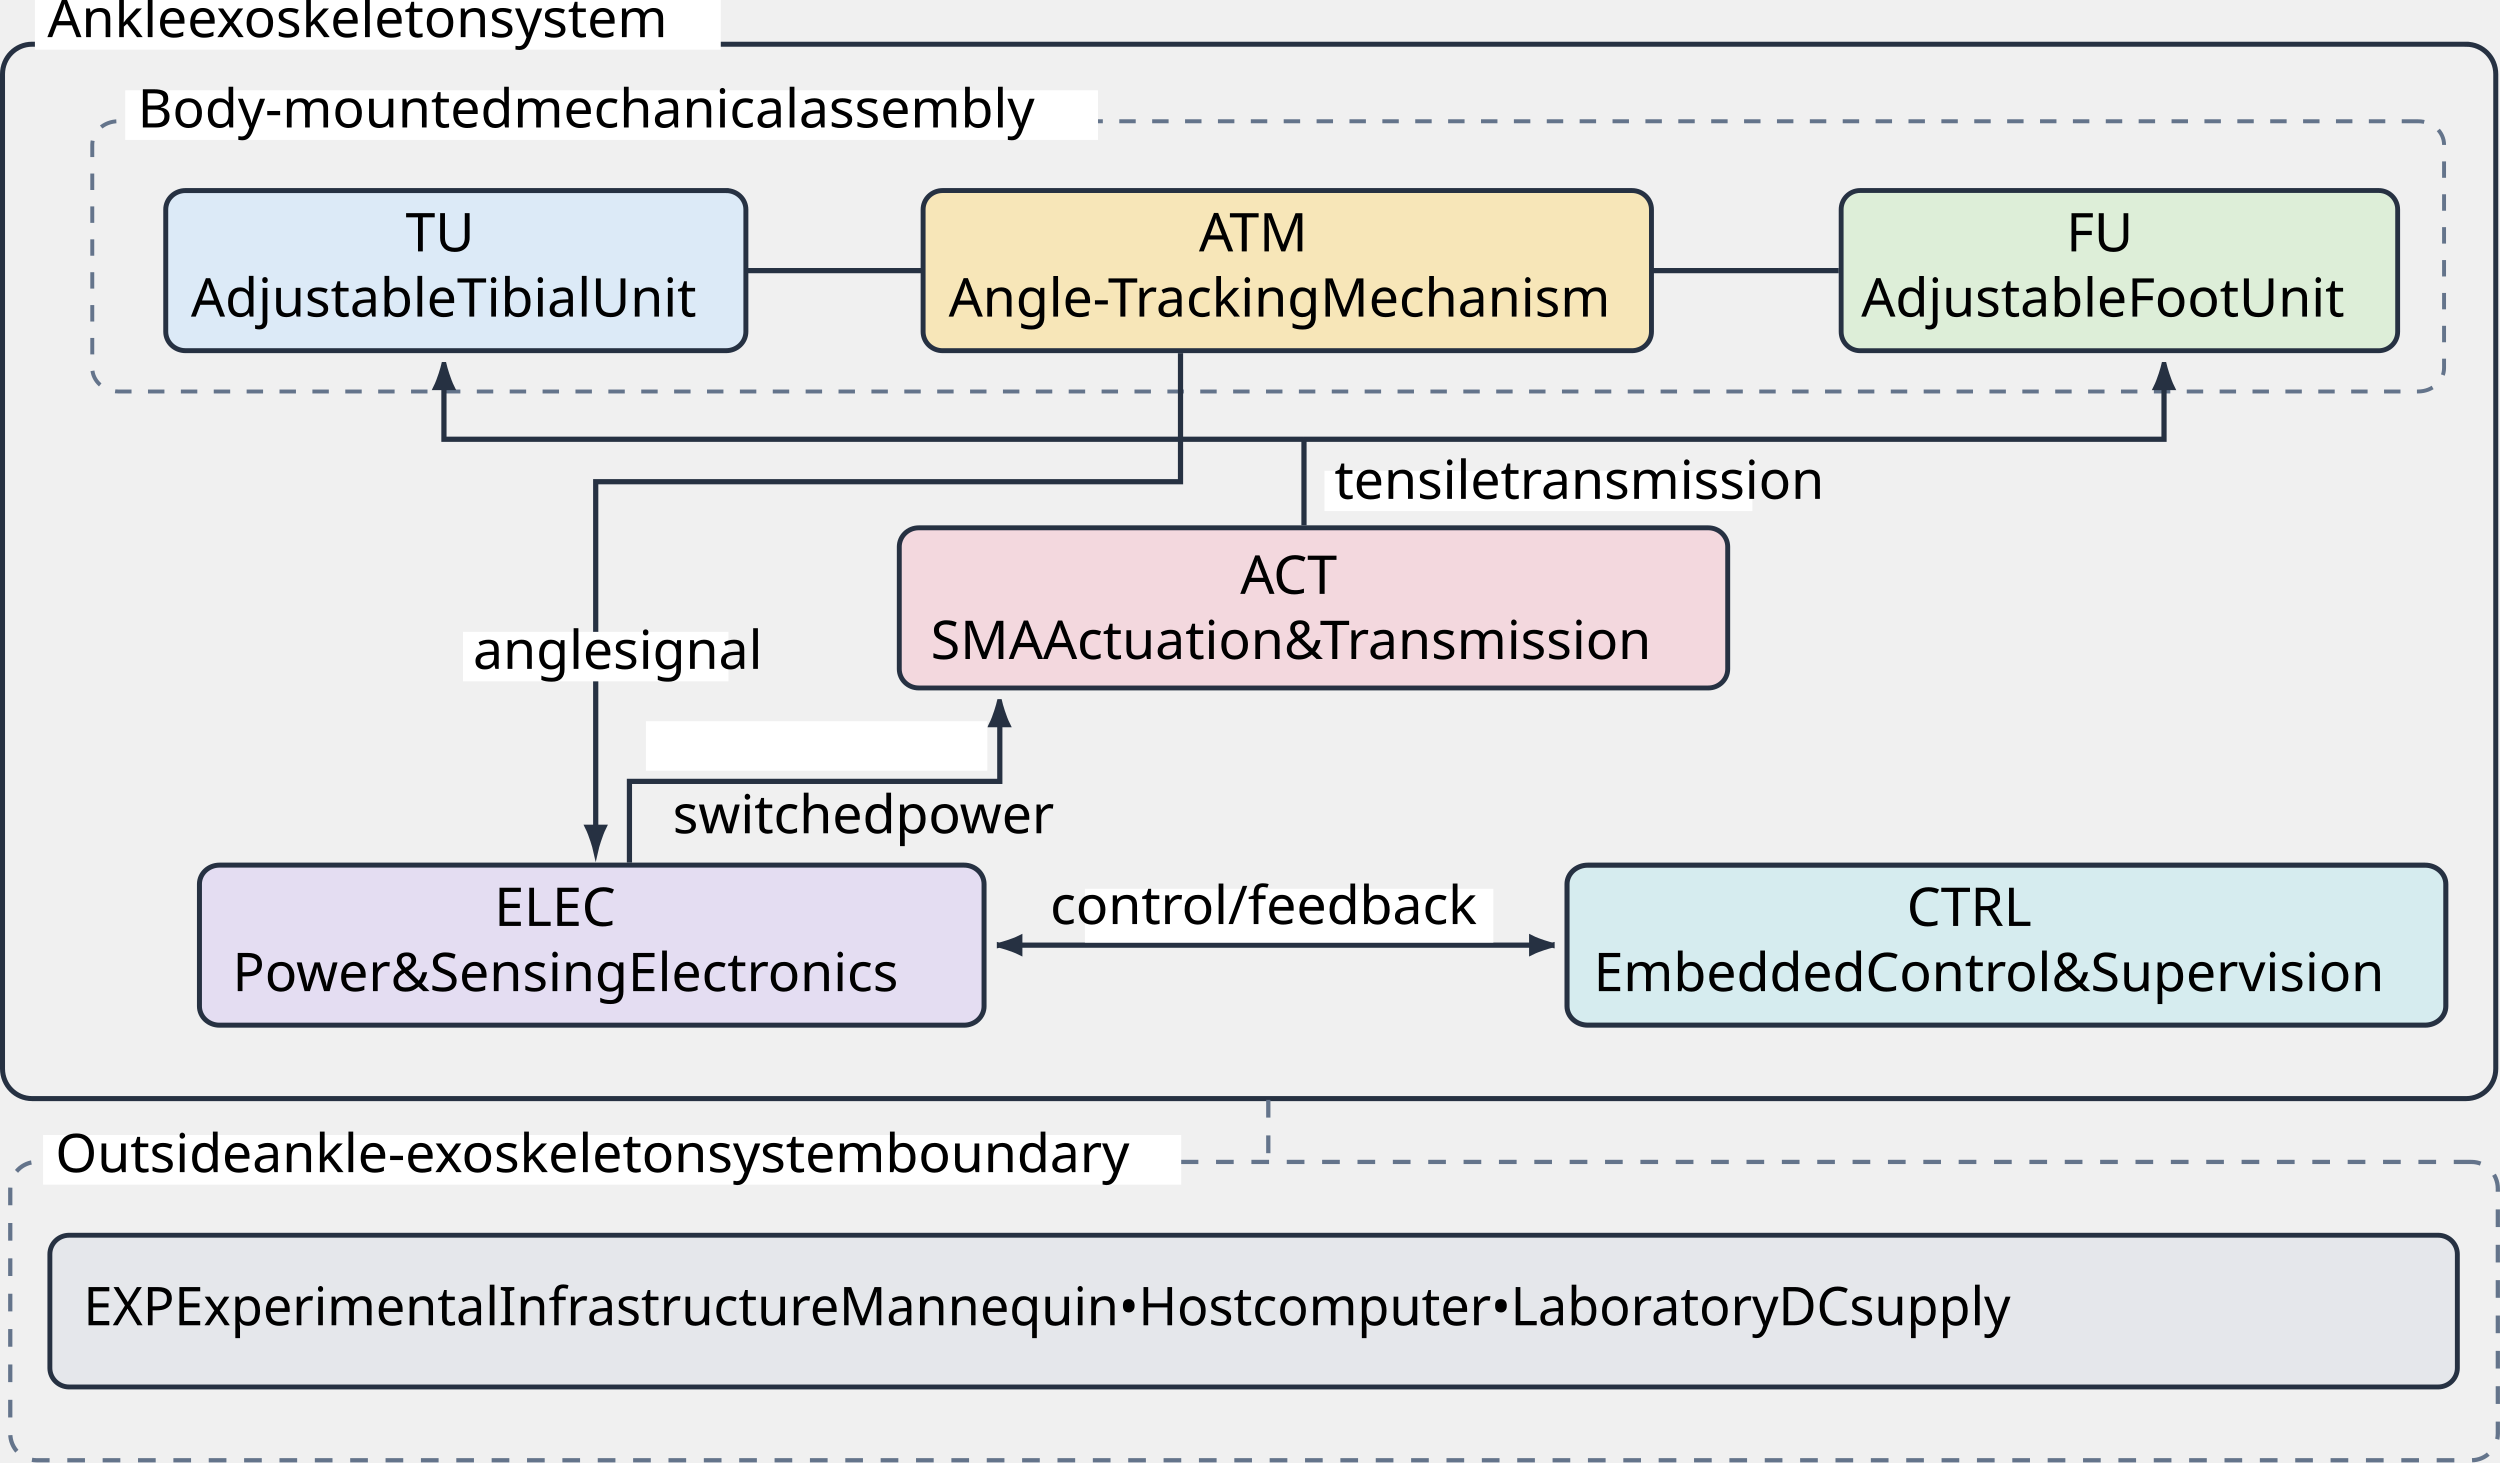
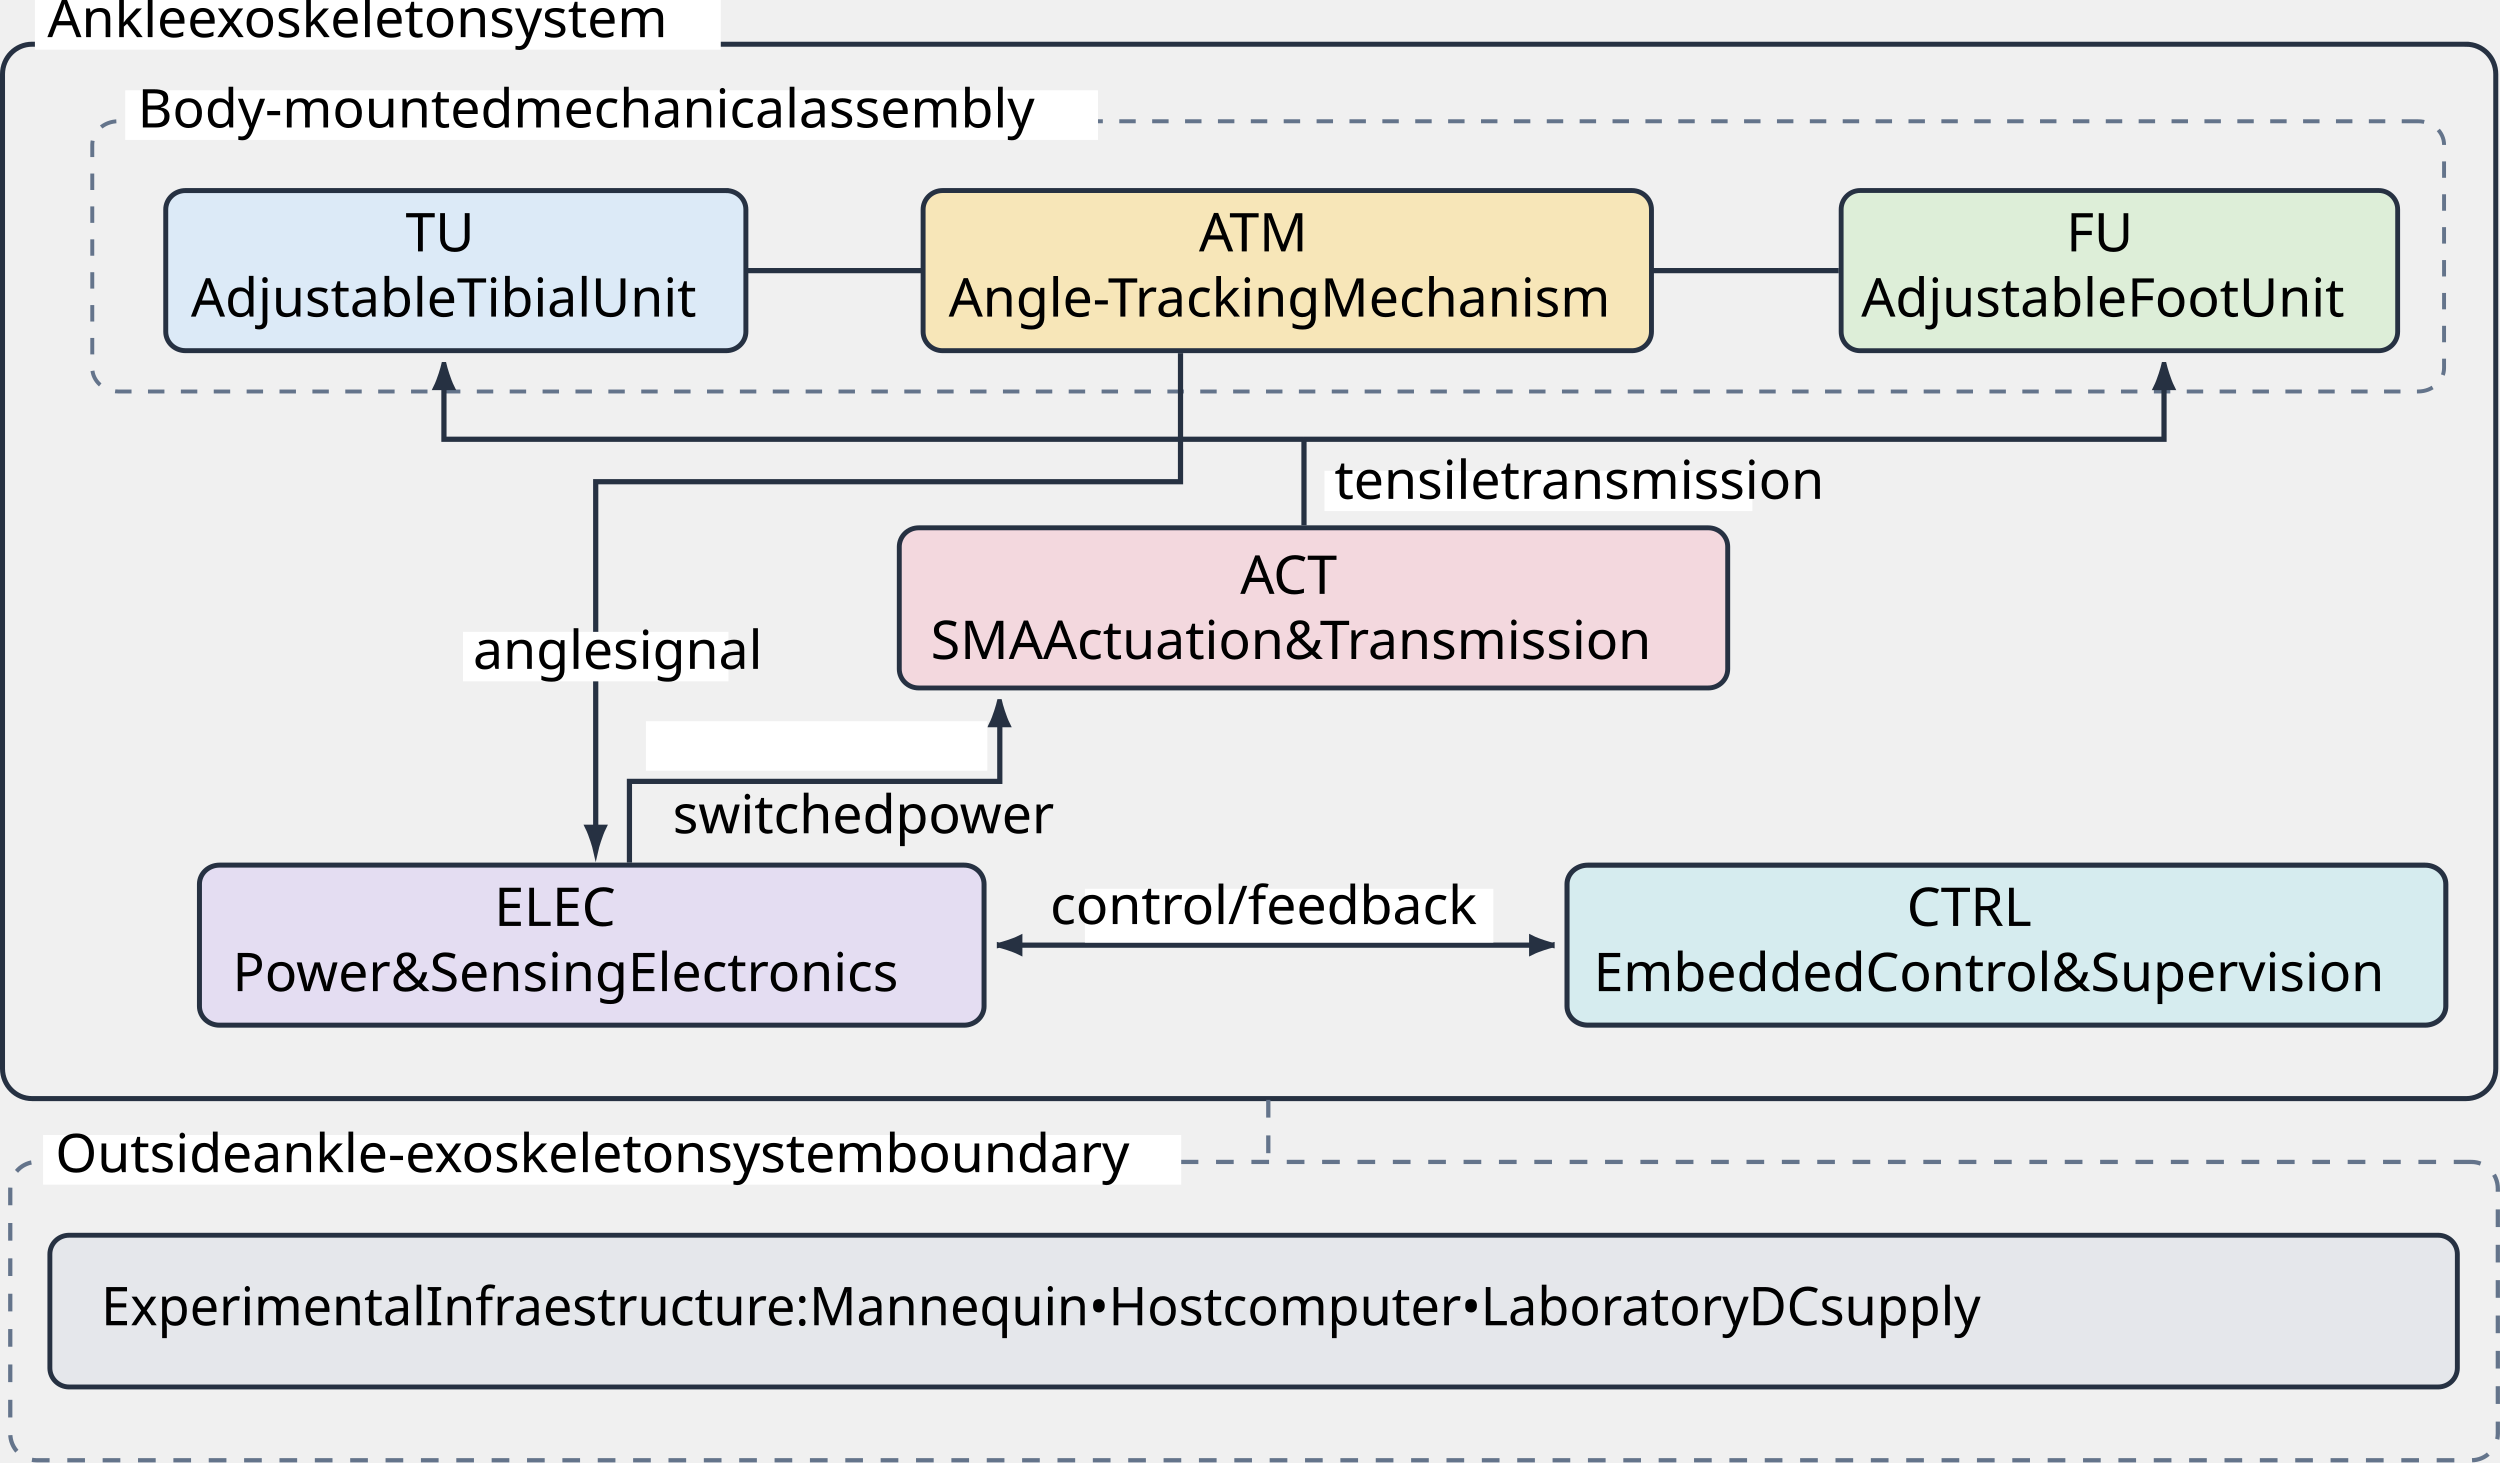
<svg xmlns="http://www.w3.org/2000/svg" width="148.25mm" height="86.722mm" viewBox="0 0 148.25 86.722" version="1.1" id="svg1" xml:space="preserve">
  <defs id="defs1" />
  <g id="layer1" transform="translate(-27.44878,-112.9813)">
    <g id="g1" transform="matrix(0.2645833,0,0,0.2645833,25.33981,94.01475)">
      <path id="path3" d="M 170.711,114.395 H 49.549 c -2.447,0 -4.431,1.902 -4.431,4.248 v 27.387 c 0,2.346 1.984,4.248 4.431,4.248 H 170.711 c 2.447,0 4.431,-1.902 4.431,-4.248 V 118.644 c 0,-2.346 -1.984,-4.248 -4.431,-4.248 z" style="fill:#dceaf7;fill-opacity:1;fill-rule:nonzero;stroke:#263142;stroke-width:1.112;stroke-linecap:butt;stroke-linejoin:miter;stroke-miterlimit:10;stroke-dasharray:none;stroke-opacity:1" />
      <path id="path5" d="M 373.735,114.392 H 219.235 c -2.414,0 -4.371,1.902 -4.371,4.249 v 27.393 c 0,2.347 1.957,4.249 4.371,4.249 h 154.5 c 2.414,0 4.371,-1.902 4.371,-4.249 v -27.393 c 0,-2.347 -1.957,-4.249 -4.371,-4.249 z" style="fill:#f7e6b8;fill-opacity:1;fill-rule:nonzero;stroke:#263142;stroke-width:1.104;stroke-linecap:butt;stroke-linejoin:miter;stroke-miterlimit:10;stroke-dasharray:none;stroke-opacity:1" />
      <path id="path7" d="M 541.098,114.384 H 424.873 c -2.348,0 -4.251,1.903 -4.251,4.251 v 27.404 c 0,2.348 1.903,4.251 4.251,4.251 h 116.225 c 2.348,0 4.251,-1.903 4.251,-4.251 V 118.635 c 0,-2.348 -1.903,-4.251 -4.251,-4.251 z" style="fill:#ddeed8;fill-opacity:1;fill-rule:nonzero;stroke:#263142;stroke-width:1.089;stroke-linecap:butt;stroke-linejoin:miter;stroke-miterlimit:10;stroke-dasharray:none;stroke-opacity:1" />
      <path id="path9" d="M 158.379,197.01 H 188.155" style="fill:none;stroke:#263142;stroke-width:0.877;stroke-linecap:butt;stroke-linejoin:miter;stroke-miterlimit:10;stroke-dasharray:none;stroke-opacity:1" transform="matrix(1.333333,0,0,-1.333333,-36.15467,395.0173)" />
      <path id="path10" d="m 378.233,132.337 h 41.845" style="fill:none;stroke:#263142;stroke-width:1.169;stroke-linecap:butt;stroke-linejoin:miter;stroke-miterlimit:10;stroke-dasharray:none;stroke-opacity:1" />
      <path id="path11" d="M 549.947,98.864 H 34.453 c -3.204,0 -5.802,2.358 -5.802,5.266 v 50.029 c 0,2.908 2.597,5.266 5.802,5.266 H 549.947 c 3.204,0 5.802,-2.358 5.802,-5.266 v -50.029 c 0,-2.908 -2.598,-5.266 -5.802,-5.266 z" style="fill:none;stroke:#64748b;stroke-width:0.884;stroke-linecap:butt;stroke-linejoin:miter;stroke-miterlimit:10;stroke-dasharray:3.685, 3.685;stroke-dashoffset:0;stroke-opacity:1" />
      <path id="path12" d="m 54.141,218.975 163.519,0 v 8.346 l -163.519,0 z" style="fill:#ffffff;fill-opacity:1;fill-rule:nonzero;stroke:none" transform="matrix(1.333333,0,0,-1.333333,-36.15467,395.0173)" />
      <path id="path13" d="M 390.845,189.982 H 213.874 c -2.403,0 -4.35,1.902 -4.35,4.249 v 27.395 c 0,2.347 1.948,4.249 4.35,4.249 h 176.971 c 2.403,0 4.35,-1.902 4.35,-4.249 v -27.395 c 0,-2.347 -1.948,-4.249 -4.35,-4.249 z" style="fill:#f3d8de;fill-opacity:1;fill-rule:nonzero;stroke:#263142;stroke-width:1.102;stroke-linecap:butt;stroke-linejoin:miter;stroke-miterlimit:10;stroke-dasharray:none;stroke-opacity:1" />
      <path id="path14" d="M 224.028,265.582 H 57.168 c -2.482,0 -4.495,1.902 -4.495,4.247 v 27.381 c 0,2.346 2.012,4.247 4.495,4.247 H 224.028 c 2.482,0 4.495,-1.901 4.495,-4.247 v -27.381 c 0,-2.346 -2.012,-4.247 -4.495,-4.247 z" style="fill:#e4ddf2;fill-opacity:1;fill-rule:nonzero;stroke:#263142;stroke-width:1.12;stroke-linecap:butt;stroke-linejoin:miter;stroke-miterlimit:10;stroke-dasharray:none;stroke-opacity:1" />
      <path id="path16" d="M 551.48,265.592 H 363.843 c -2.574,0 -4.661,1.9 -4.661,4.245 v 27.366 c 0,2.344 2.087,4.245 4.661,4.245 h 187.637 c 2.574,0 4.661,-1.9 4.661,-4.245 v -27.366 c 0,-2.344 -2.087,-4.245 -4.661,-4.245 z" style="fill:#d6ecef;fill-opacity:1;fill-rule:nonzero;stroke:#263142;stroke-width:1.14;stroke-linecap:butt;stroke-linejoin:miter;stroke-miterlimit:10;stroke-dasharray:none;stroke-opacity:1" />
      <path id="path18" d="m 252.286,154.19 v 14.743" style="fill:none;stroke:#263142;stroke-width:0.877;stroke-linecap:butt;stroke-linejoin:miter;stroke-miterlimit:10;stroke-dasharray:none;stroke-opacity:1" transform="matrix(1.333333,0,0,-1.333333,-36.15467,395.0173)" />
      <path id="path20" d="m 304.812,186.224 h 95.919 v -9.024 H 304.812 Z" style="fill:#ffffff;fill-opacity:1;fill-rule:nonzero;stroke:none;stroke-width:1.333" />
      <path id="path21" d="M 252.286,168.663 H 107.718 v 8.759" style="fill:none;stroke:#263142;stroke-width:0.877;stroke-linecap:butt;stroke-linejoin:miter;stroke-miterlimit:10;stroke-dasharray:none;stroke-opacity:1" transform="matrix(1.333333,0,0,-1.333333,-36.15467,395.0173)" />
      <path id="path22" d="m 107.469,153.397 c -0.14,0.631 -0.932,3.404 -1.793,5.137 h 3.587 c -0.862,-1.733 -1.654,-4.506 -1.793,-5.137 z" style="fill:#263142;fill-opacity:1;fill-rule:nonzero;stroke:#263142;stroke-width:1.169;stroke-linecap:butt;stroke-linejoin:miter;stroke-miterlimit:10;stroke-dasharray:none;stroke-opacity:1" />
      <path id="path23" d="m 252.286,168.663 h 144.569 v 8.726" style="fill:none;stroke:#263142;stroke-width:0.877;stroke-linecap:butt;stroke-linejoin:miter;stroke-miterlimit:10;stroke-dasharray:none;stroke-opacity:1" transform="matrix(1.333333,0,0,-1.333333,-36.15467,395.0173)" />
      <path id="path24" d="m 492.986,153.397 c -0.14,0.631 -0.932,3.404 -1.793,5.137 h 3.587 c -0.862,-1.733 -1.654,-4.506 -1.793,-5.137 z" style="fill:#263142;fill-opacity:1;fill-rule:nonzero;stroke:#263142;stroke-width:1.169;stroke-linecap:butt;stroke-linejoin:miter;stroke-miterlimit:10;stroke-dasharray:none;stroke-opacity:1" />
      <path id="path25" d="M 231.532,183.137 V 161.525 H 133.23 v -58.09" style="fill:none;stroke:#263142;stroke-width:0.877;stroke-linecap:butt;stroke-linejoin:miter;stroke-miterlimit:10;stroke-dasharray:none;stroke-opacity:1" transform="matrix(1.333333,0,0,-1.333333,-36.15467,395.0173)" />
      <path id="path26" d="M 3.852,0 C 3.379,0.105 1.3,0.699 0,1.345 V -1.345 C 1.3,-0.699 3.379,-0.105 3.852,0 Z" style="fill:#263142;fill-opacity:1;fill-rule:nonzero;stroke:#263142;stroke-width:0.877;stroke-linecap:butt;stroke-linejoin:miter;stroke-miterlimit:10;stroke-dasharray:none;stroke-opacity:1" transform="matrix(0,1.333333,1.333333,0,141.4852,257.1029)" />
      <path id="path27" d="m 110.92,127.969 h 44.62 v 8.317 h -44.62 z" style="fill:#ffffff;fill-opacity:1;fill-rule:nonzero;stroke:none" transform="matrix(1.333333,0,0,-1.333333,-36.15467,395.0173)" />
      <path id="path28" d="m 138.899,97.496 v 13.659 h 62.256 v 9.299" style="fill:none;stroke:#263142;stroke-width:0.877;stroke-linecap:butt;stroke-linejoin:miter;stroke-miterlimit:10;stroke-dasharray:none;stroke-opacity:1" transform="matrix(1.333333,0,0,-1.333333,-36.15467,395.0173)" />
      <path id="path29" d="m 231.989,228.962 c -0.14,0.631 -0.932,3.404 -1.793,5.137 h 3.587 c -0.862,-1.733 -1.654,-4.506 -1.793,-5.137 z" style="fill:#263142;fill-opacity:1;fill-rule:nonzero;stroke:#263142;stroke-width:1.169;stroke-linecap:butt;stroke-linejoin:miter;stroke-miterlimit:10;stroke-dasharray:none;stroke-opacity:1" />
      <path id="path30" d="m 152.736,244.422 h 76.519 v -11.09 h -76.519 z" style="fill:#ffffff;fill-opacity:1;fill-rule:nonzero;stroke:none;stroke-width:1.333" />
      <path id="path31" d="m 202.713,83.623 90.026,0" style="fill:none;stroke:#263142;stroke-width:0.877;stroke-linecap:butt;stroke-linejoin:miter;stroke-miterlimit:10;stroke-dasharray:none;stroke-opacity:1" transform="matrix(1.333333,0,0,-1.333333,-36.15467,395.0173)" />
      <path id="path32" d="m 231.97,283.52 c 0.56,0.125 3.024,0.834 4.563,1.606 v -3.211 c -1.54,0.772 -4.003,1.48 -4.563,1.606 z" style="fill:#263142;fill-opacity:1;fill-rule:nonzero;stroke:#263142;stroke-width:1.169;stroke-linecap:butt;stroke-linejoin:miter;stroke-miterlimit:10;stroke-dasharray:none;stroke-opacity:1" />
      <path id="path33" d="m 355.823,283.52 c -0.56,-0.125 -3.024,-0.834 -4.563,-1.606 v 3.211 c 1.54,-0.772 4.003,-1.48 4.563,-1.606 z" style="fill:#263142;fill-opacity:1;fill-rule:nonzero;stroke:#263142;stroke-width:1.169;stroke-linecap:butt;stroke-linejoin:miter;stroke-miterlimit:10;stroke-dasharray:none;stroke-opacity:1" />
      <path id="path34" d="m 215.461,84.061 h 68.655 v 9.037 h -68.655 z" style="fill:#ffffff;fill-opacity:1;fill-rule:nonzero;stroke:none" transform="matrix(1.333333,0,0,-1.333333,-36.15467,395.0173)" />
      <path id="path35" d="M 560.719,81.597 H 15.151 c -3.654,0 -6.617,2.997 -6.617,6.694 V 311.213 c 0,3.697 2.962,6.694 6.617,6.694 h 545.568 c 3.654,0 6.617,-2.997 6.617,-6.694 V 88.292 c 0,-3.697 -2.962,-6.694 -6.617,-6.694 z" style="fill:none;stroke:#263142;stroke-width:1.126;stroke-linecap:butt;stroke-linejoin:miter;stroke-miterlimit:10;stroke-dasharray:none;stroke-opacity:1" />
      <path id="path36" d="M 15.796,82.813 H 169.516 V 71.685 H 15.796 Z" style="fill:#ffffff;fill-opacity:1;fill-rule:nonzero;stroke:none;stroke-width:1.427" />
      <path id="path37" d="M 554.407,348.533 H 23.467 c -2.385,0 -4.319,1.903 -4.319,4.25 v 25.508 c 0,2.347 1.934,4.25 4.319,4.25 H 554.407 c 2.385,0 4.319,-1.903 4.319,-4.25 v -25.508 c 0,-2.347 -1.934,-4.25 -4.319,-4.25 z" style="fill:#e5e7eb;fill-opacity:1;fill-rule:nonzero;stroke:#263142;stroke-width:1.098;stroke-linecap:butt;stroke-linejoin:miter;stroke-miterlimit:10;stroke-dasharray:none;stroke-opacity:1" />
      <path id="path38" d="M 561.888,332.107 H 16.18 c -3.264,0 -5.91,2.676 -5.91,5.978 v 54.903 c 0,3.302 2.646,5.978 5.91,5.978 H 561.888 c 3.264,0 5.91,-2.676 5.91,-5.978 v -54.903 c 0,-3.302 -2.646,-5.978 -5.91,-5.978 z" style="fill:none;stroke:#64748b;stroke-width:0.951;stroke-linecap:butt;stroke-linejoin:miter;stroke-miterlimit:10;stroke-dasharray:3.963, 3.963;stroke-dashoffset:0;stroke-opacity:1" />
      <path id="path39" d="M 17.619,337.196 H 272.705 V 326.067 H 17.619 Z" style="fill:#ffffff;fill-opacity:1;fill-rule:nonzero;stroke:none;stroke-width:1.333" />
      <path id="path40" d="m 292.228,318.188 -2.9e-4,14.106" style="fill:none;stroke:#64748b;stroke-width:0.956;stroke-linecap:butt;stroke-linejoin:miter;stroke-miterlimit:10;stroke-dasharray:3.985, 3.985;stroke-dashoffset:0;stroke-opacity:1" />
    </g>
  </g>
  <g id="layer9" style="fill:#000000" transform="translate(3.9453027e-7,-15.81916)">
    <text id="text3" xml:space="preserve" transform="matrix(0.3527778,0,0,0.3527778,24.04844,30.72527)" style="fill:#000000;-inkscape-font-specification:'Manrope, @wght=400';font-family:Manrope;font-weight:normal;font-style:normal;font-stretch:normal;font-variant:normal;font-size:9px;font-variant-ligatures:normal;font-variant-caps:normal;font-variant-numeric:normal;font-variant-east-asian:normal;font-variation-settings:'wght' 400">
      <tspan id="tspan4" style="font-variant:normal;font-weight:normal;font-size:9px;font-family:Manrope;writing-mode:lr-tb;fill:#000000;fill-opacity:1;fill-rule:nonzero;stroke:none;-inkscape-font-specification:'Manrope, @wght=400';font-style:normal;font-stretch:normal;font-variant-ligatures:normal;font-variant-caps:normal;font-variant-numeric:normal;font-variant-east-asian:normal;font-variation-settings:'wght' 400" x="0" y="0">TU</tspan>
      <tspan id="tspan5" style="font-variant:normal;font-weight:normal;font-size:9px;font-family:Manrope;writing-mode:lr-tb;fill:#000000;fill-opacity:1;fill-rule:nonzero;stroke:none;-inkscape-font-specification:'Manrope, @wght=400';font-style:normal;font-stretch:normal;font-variant-ligatures:normal;font-variant-caps:normal;font-variant-numeric:normal;font-variant-east-asian:normal;font-variation-settings:'wght' 400" x="-36.073" dx="0 -0.26 0 0 0 0 0 0 0 0 3.075 0 0 0 0 0 3.067" y="10.959">AdjustableTibialUnit</tspan>
    </text>
    <text id="text5" xml:space="preserve" style="font-style:normal;font-variant:normal;font-weight:normal;font-stretch:normal;font-size:3.175px;font-family:Manrope;-inkscape-font-specification:'Manrope, @wght=400';font-variant-ligatures:normal;font-variant-caps:normal;font-variant-numeric:normal;font-variant-east-asian:normal;font-variation-settings:'wght' 400;fill:#000000;stroke-width:0.353" x="71.099" y="30.725">
      <tspan id="tspan6" style="font-style:normal;font-variant:normal;font-weight:normal;font-stretch:normal;font-size:3.175px;font-family:Manrope;-inkscape-font-specification:'Manrope, @wght=400';font-variant-ligatures:normal;font-variant-caps:normal;font-variant-numeric:normal;font-variant-east-asian:normal;font-variation-settings:'wght' 400;writing-mode:lr-tb;fill:#000000;fill-opacity:1;fill-rule:nonzero;stroke:none;stroke-width:0.353" x="71.099" dx="0 -0.278" y="30.725">ATM</tspan>
      <tspan id="tspan7" style="font-style:normal;font-variant:normal;font-weight:normal;font-stretch:normal;font-size:3.175px;font-family:Manrope;-inkscape-font-specification:'Manrope, @wght=400';font-variant-ligatures:normal;font-variant-caps:normal;font-variant-numeric:normal;font-variant-east-asian:normal;font-variation-settings:'wght' 400;writing-mode:lr-tb;fill:#000000;fill-opacity:1;fill-rule:nonzero;stroke:none;stroke-width:0.353" x="56.255" dx="0 0 0 0 0 0 0 -0.272 0 0 0 0 0 0 1.085" y="34.591">Angle-TrackingMechanism</tspan>
    </text>
    <text id="text7" xml:space="preserve" style="font-style:normal;font-variant:normal;font-weight:normal;font-stretch:normal;font-size:3.175px;font-family:Manrope;-inkscape-font-specification:'Manrope, @wght=400';font-variant-ligatures:normal;font-variant-caps:normal;font-variant-numeric:normal;font-variant-east-asian:normal;font-variation-settings:'wght' 400;fill:#000000;stroke-width:0.353" x="122.527" y="30.725">
      <tspan id="tspan8" style="font-style:normal;font-variant:normal;font-weight:normal;font-stretch:normal;font-size:3.175px;font-family:Manrope;-inkscape-font-specification:'Manrope, @wght=400';font-variant-ligatures:normal;font-variant-caps:normal;font-variant-numeric:normal;font-variant-east-asian:normal;font-variation-settings:'wght' 400;writing-mode:lr-tb;fill:#000000;fill-opacity:1;fill-rule:nonzero;stroke:none;stroke-width:0.353" x="122.527" y="30.725">FU</tspan>
      <tspan id="tspan9" style="font-style:normal;font-variant:normal;font-weight:normal;font-stretch:normal;font-size:3.175px;font-family:Manrope;-inkscape-font-specification:'Manrope, @wght=400';font-variant-ligatures:normal;font-variant-caps:normal;font-variant-numeric:normal;font-variant-east-asian:normal;font-variation-settings:'wght' 400;writing-mode:lr-tb;fill:#000000;fill-opacity:1;fill-rule:nonzero;stroke:none;stroke-width:0.353" x="110.37" dx="0 -0.092 0 0 0 0 0 0 0 0 1.085 -0.092 0.092 0 1.082" y="34.591">AdjustableFootUnit</tspan>
    </text>
    <text id="text12" xml:space="preserve" transform="matrix(0.3527778,0,0,0.3527778,8.162859,23.37727)" style="fill:#000000;-inkscape-font-specification:'Manrope, @wght=400';font-family:Manrope;font-weight:normal;font-style:normal;font-stretch:normal;font-variant:normal;font-size:9px;font-variant-ligatures:normal;font-variant-caps:normal;font-variant-numeric:normal;font-variant-east-asian:normal;font-variation-settings:'wght' 400">
      <tspan id="tspan12" style="font-variant:normal;font-weight:normal;font-size:9px;font-family:Manrope;writing-mode:lr-tb;fill:#000000;fill-opacity:1;fill-rule:nonzero;stroke:none;-inkscape-font-specification:'Manrope, @wght=400';font-style:normal;font-stretch:normal;font-variant-ligatures:normal;font-variant-caps:normal;font-variant-numeric:normal;font-variant-east-asian:normal;font-variation-settings:'wght' 400" x="0" dx="0 0 0.247 0 0 0 0 0 0 0 0 0 3.021 0 0 0 0 0 0 0 0 0 3.013" y="0">Body-mountedmechanicalassembly</tspan>
    </text>
    <text id="text13" xml:space="preserve" style="font-style:normal;font-variant:normal;font-weight:normal;font-stretch:normal;font-size:3.175px;font-family:Manrope;-inkscape-font-specification:'Manrope, @wght=400';font-variant-ligatures:normal;font-variant-caps:normal;font-variant-numeric:normal;font-variant-east-asian:normal;font-variation-settings:'wght' 400;fill:#000000;stroke-width:0.353" x="73.546" y="51.033">
      <tspan id="tspan13" style="font-style:normal;font-variant:normal;font-weight:normal;font-stretch:normal;font-size:3.175px;font-family:Manrope;-inkscape-font-specification:'Manrope, @wght=400';font-variant-ligatures:normal;font-variant-caps:normal;font-variant-numeric:normal;font-variant-east-asian:normal;font-variation-settings:'wght' 400;writing-mode:lr-tb;fill:#000000;fill-opacity:1;fill-rule:nonzero;stroke:none;stroke-width:0.353" x="73.546" dx="0 -0.092" y="51.033">ACT</tspan>
      <tspan id="tspan14" style="font-style:normal;font-variant:normal;font-weight:normal;font-stretch:normal;font-size:3.175px;font-family:Manrope;-inkscape-font-specification:'Manrope, @wght=400';font-variant-ligatures:normal;font-variant-caps:normal;font-variant-numeric:normal;font-variant-east-asian:normal;font-variation-settings:'wght' 400;writing-mode:lr-tb;fill:#000000;fill-opacity:1;fill-rule:nonzero;stroke:none;stroke-width:0.353" x="55.195" dx="0 0 0 1.085 -0.092 0 0 0 0 0 0 0 1.082 1.085 -0.272" y="54.899">SMAActuation&amp;Transmission</tspan>
    </text>
    <text id="text14" xml:space="preserve" style="font-style:normal;font-variant:normal;font-weight:normal;font-stretch:normal;font-size:3.175px;font-family:Manrope;-inkscape-font-specification:'Manrope, @wght=400';font-variant-ligatures:normal;font-variant-caps:normal;font-variant-numeric:normal;font-variant-east-asian:normal;font-variation-settings:'wght' 400;fill:#000000;stroke-width:0.353" x="29.307" y="70.725">
      <tspan id="tspan15" style="font-style:normal;font-variant:normal;font-weight:normal;font-stretch:normal;font-size:3.175px;font-family:Manrope;-inkscape-font-specification:'Manrope, @wght=400';font-variant-ligatures:normal;font-variant-caps:normal;font-variant-numeric:normal;font-variant-east-asian:normal;font-variation-settings:'wght' 400;writing-mode:lr-tb;fill:#000000;fill-opacity:1;fill-rule:nonzero;stroke:none;stroke-width:0.353" x="29.307" y="70.725">ELEC</tspan>
      <tspan id="tspan16" style="font-style:normal;font-variant:normal;font-weight:normal;font-stretch:normal;font-size:3.175px;font-family:Manrope;-inkscape-font-specification:'Manrope, @wght=400';font-variant-ligatures:normal;font-variant-caps:normal;font-variant-numeric:normal;font-variant-east-asian:normal;font-variation-settings:'wght' 400;writing-mode:lr-tb;fill:#000000;fill-opacity:1;fill-rule:nonzero;stroke:none;stroke-width:0.353" x="13.784" dx="0 -0.089 -0.092 -0.092 0 1.085 1.082 0 0 0 0 0 0 1.085" y="74.591">Power&amp;SensingElectronics</tspan>
    </text>
    <text id="text16" xml:space="preserve" style="font-style:normal;font-variant:normal;font-weight:normal;font-stretch:normal;font-size:3.175px;font-family:Manrope;-inkscape-font-specification:'Manrope, @wght=400';font-variant-ligatures:normal;font-variant-caps:normal;font-variant-numeric:normal;font-variant-east-asian:normal;font-variation-settings:'wght' 400;fill:#000000;stroke-width:0.353" x="113.077" y="70.725">
      <tspan id="tspan17" style="font-style:normal;font-variant:normal;font-weight:normal;font-stretch:normal;font-size:3.175px;font-family:Manrope;-inkscape-font-specification:'Manrope, @wght=400';font-variant-ligatures:normal;font-variant-caps:normal;font-variant-numeric:normal;font-variant-east-asian:normal;font-variation-settings:'wght' 400;writing-mode:lr-tb;fill:#000000;fill-opacity:1;fill-rule:nonzero;stroke:none;stroke-width:0.353" x="113.077" y="70.725">CTRL</tspan>
      <tspan id="tspan18" style="font-style:normal;font-variant:normal;font-weight:normal;font-stretch:normal;font-size:3.175px;font-family:Manrope;-inkscape-font-specification:'Manrope, @wght=400';font-variant-ligatures:normal;font-variant-caps:normal;font-variant-numeric:normal;font-variant-east-asian:normal;font-variation-settings:'wght' 400;writing-mode:lr-tb;fill:#000000;fill-opacity:1;fill-rule:nonzero;stroke:none;stroke-width:0.353" x="94.5" dx="0 0 0 0.092 -0.003 0.003 0 0 1.082 0 0 0 0 0 0 1.082 1.085 0 0 0.092" y="74.591">EmbeddedControl&amp;Supervision</tspan>
    </text>
    <text id="text20" xml:space="preserve" style="font-size:3.175px;fill:#000000;stroke-width:0.353;-inkscape-font-specification:'Manrope, @wght=400';font-family:Manrope;font-weight:normal;font-style:normal;font-stretch:normal;font-variant:normal;font-variant-ligatures:normal;font-variant-caps:normal;font-variant-numeric:normal;font-variant-east-asian:normal;font-variation-settings:'wght' 400" x="79.135" y="45.403">
      <tspan id="tspan20" style="font-variant:normal;font-weight:normal;font-size:3.175px;font-family:Manrope;writing-mode:lr-tb;fill:#000000;fill-opacity:1;fill-rule:nonzero;stroke:none;stroke-width:0.353;-inkscape-font-specification:'Manrope, @wght=400';font-style:normal;font-stretch:normal;font-variant-ligatures:normal;font-variant-caps:normal;font-variant-numeric:normal;font-variant-east-asian:normal;font-variation-settings:'wght' 400" x="79.135" dx="0 0 0 0 0 0 0 0.995" y="45.403">tensiletransmission</tspan>
    </text>
    <text id="text27" xml:space="preserve" transform="matrix(0.3527778,0,0,0.3527778,28.05212,55.48392)" style="fill:#000000;-inkscape-font-specification:'Manrope, @wght=400';font-family:Manrope;font-weight:normal;font-style:normal;font-stretch:normal;font-variant:normal;font-size:9px;font-variant-ligatures:normal;font-variant-caps:normal;font-variant-numeric:normal;font-variant-east-asian:normal;font-variation-settings:'wght' 400">
      <tspan id="tspan27" style="font-variant:normal;font-weight:normal;font-size:9px;font-family:Manrope;writing-mode:lr-tb;fill:#000000;fill-opacity:1;fill-rule:nonzero;stroke:none;-inkscape-font-specification:'Manrope, @wght=400';font-style:normal;font-stretch:normal;font-variant-ligatures:normal;font-variant-caps:normal;font-variant-numeric:normal;font-variant-east-asian:normal;font-variation-settings:'wght' 400" x="0" dx="0 0 0 0 0 2.821" y="0">anglesignal</tspan>
    </text>
    <text id="text30" xml:space="preserve" style="font-style:normal;font-variant:normal;font-weight:normal;font-stretch:normal;font-size:3.175px;font-family:Manrope;-inkscape-font-specification:'Manrope, @wght=400';font-variant-ligatures:normal;font-variant-caps:normal;font-variant-numeric:normal;font-variant-east-asian:normal;font-variation-settings:'wght' 400;fill:#000000;stroke-width:0.353" x="39.895" y="65.23">
      <tspan id="tspan30" style="font-style:normal;font-variant:normal;font-weight:normal;font-stretch:normal;font-size:3.175px;font-family:Manrope;-inkscape-font-specification:'Manrope, @wght=400';font-variant-ligatures:normal;font-variant-caps:normal;font-variant-numeric:normal;font-variant-east-asian:normal;font-variation-settings:'wght' 400;writing-mode:lr-tb;fill:#000000;fill-opacity:1;fill-rule:nonzero;stroke:none;stroke-width:0.353" x="39.895" dx="0 0 0 0 0 0 0 0 0.995 0.084 -0.084 -0.082" y="65.23">switchedpower</tspan>
    </text>
    <text id="text34" xml:space="preserve" style="font-style:normal;font-variant:normal;font-weight:normal;font-stretch:normal;font-size:3.175px;font-family:Manrope;-inkscape-font-specification:'Manrope, @wght=400';font-variant-ligatures:normal;font-variant-caps:normal;font-variant-numeric:normal;font-variant-east-asian:normal;font-variation-settings:'wght' 400;fill:#000000;stroke-width:0.353" x="62.276" y="70.618">
      <tspan id="tspan34" style="font-style:normal;font-variant:normal;font-weight:normal;font-stretch:normal;font-size:3.175px;font-family:Manrope;-inkscape-font-specification:'Manrope, @wght=400';font-variant-ligatures:normal;font-variant-caps:normal;font-variant-numeric:normal;font-variant-east-asian:normal;font-variation-settings:'wght' 400;writing-mode:lr-tb;fill:#000000;fill-opacity:1;fill-rule:nonzero;stroke:none;stroke-width:0.353" x="62.276" dx="0 0 0 0 0 0 0 0.995 0.995" y="70.618">control/feedback</tspan>
    </text>
    <text id="text36" xml:space="preserve" transform="matrix(0.3527778,0,0,0.3527778,2.808045,18.02245)" style="fill:#000000;-inkscape-font-specification:'Manrope, @wght=400';font-family:Manrope;font-weight:normal;font-style:normal;font-stretch:normal;font-variant:normal;font-size:9px;font-variant-ligatures:normal;font-variant-caps:normal;font-variant-numeric:normal;font-variant-east-asian:normal;font-variation-settings:'wght' 400">
      <tspan id="tspan36" style="font-variant:normal;font-weight:normal;font-size:9px;font-family:Manrope;writing-mode:lr-tb;fill:#000000;fill-opacity:1;fill-rule:nonzero;stroke:none;-inkscape-font-specification:'Manrope, @wght=400';font-style:normal;font-stretch:normal;font-variant-ligatures:normal;font-variant-caps:normal;font-variant-numeric:normal;font-variant-east-asian:normal;font-variation-settings:'wght' 400" x="0" dx="0 0 0 0 0 3.013 0 0 0 0 -0.247 0 0 0 0 0 3.013" y="0">Ankleexoskeletonsystem</tspan>
    </text>
    <text id="text37" xml:space="preserve" style="font-style:normal;font-variant:normal;font-weight:normal;font-stretch:normal;font-size:3.13px;font-family:Manrope;-inkscape-font-specification:'Manrope, @wght=400';font-variant-ligatures:normal;font-variant-caps:normal;font-variant-numeric:normal;font-variant-east-asian:normal;font-variation-settings:'wght' 400;fill:#000000;stroke-width:0.348" x="5.027" y="93.069" transform="scale(0.9858297,1.014374)">
-       <tspan id="tspan37" style="font-style:normal;font-variant:normal;font-weight:normal;font-stretch:normal;font-size:3.13px;font-family:Manrope;-inkscape-font-specification:'Manrope, @wght=400';font-variant-ligatures:normal;font-variant-caps:normal;font-variant-numeric:normal;font-variant-east-asian:normal;font-variation-settings:'wght' 400;writing-mode:lr-tb;fill:#000000;fill-opacity:1;fill-rule:nonzero;stroke:none;stroke-width:0.348" x="5.027" dx="0 0 0 1.068 0 0 0.09 0 0 0 0 0 0 0 0 1.066 0 0 0 0 0 0 0 0 0 0 0 0 0 3.943 0 0 0 0 0 0 0 0 3.944 3.943 0 0 0 1.066 0 0 0 0 0 0 0 3.944 3.944 0 0 0.09 -0.09 0 0 0 -0.09 0 1.07 0 1.066" y="93.069">EXPExperimentalInfrastructureMannequin•Hostcomputer•LaboratoryDCsupply</tspan>
+       <tspan id="tspan37" style="font-style:normal;font-variant:normal;font-weight:normal;font-stretch:normal;font-size:3.13px;font-family:Manrope;-inkscape-font-specification:'Manrope, @wght=400';font-variant-ligatures:normal;font-variant-caps:normal;font-variant-numeric:normal;font-variant-east-asian:normal;font-variation-settings:'wght' 400;writing-mode:lr-tb;fill:#000000;fill-opacity:1;fill-rule:nonzero;stroke:none;stroke-width:0.348" x="5.027" dx="1.068 0 0 0.09 0 0 0 0 0 0 0 0 1.066 0 0 0 0 0 0 0 0 0 0 0 0 0 0 0 3.943 0 0 0 0 0 0 0 0 3.944 3.943 0 0 0 1.066 0 0 0 0 0 0 0 3.944 3.944 0 0 0.09 -0.09 0 0 0 -0.09 0 1.07 0 1.066" y="93.069">ExperimentalInfraestructure:Mannequin•Hostcomputer•LaboratoryDCsupply</tspan>
    </text>
    <text id="text39" xml:space="preserve" style="font-size:3.175px;fill:#000000;stroke-width:0.353;-inkscape-font-specification:'Manrope, @wght=400';font-family:Manrope;font-weight:normal;font-style:normal;font-stretch:normal;font-variant:normal;font-variant-ligatures:normal;font-variant-caps:normal;font-variant-numeric:normal;font-variant-east-asian:normal;font-variation-settings:'wght' 400" x="3.291" y="85.327">
      <tspan id="tspan39" style="font-variant:normal;font-weight:normal;font-size:3.175px;font-family:Manrope;writing-mode:lr-tb;fill:#000000;fill-opacity:1;fill-rule:nonzero;stroke:none;stroke-width:0.353;-inkscape-font-specification:'Manrope, @wght=400';font-style:normal;font-stretch:normal;font-variant-ligatures:normal;font-variant-caps:normal;font-variant-numeric:normal;font-variant-east-asian:normal;font-variation-settings:'wght' 400" x="3.291" dx="0 0 0 0 0 0 0 1.063 0 0 0 0 0 0 0 0 0 0 -0.087 0 0 0 0 0 1.063 0 0 0 0 0 1.066 0.087 0 0 0 0 -0.087" y="85.327">Outsideankle-exoskeletonsystemboundary</tspan>
    </text>
  </g>
</svg>
